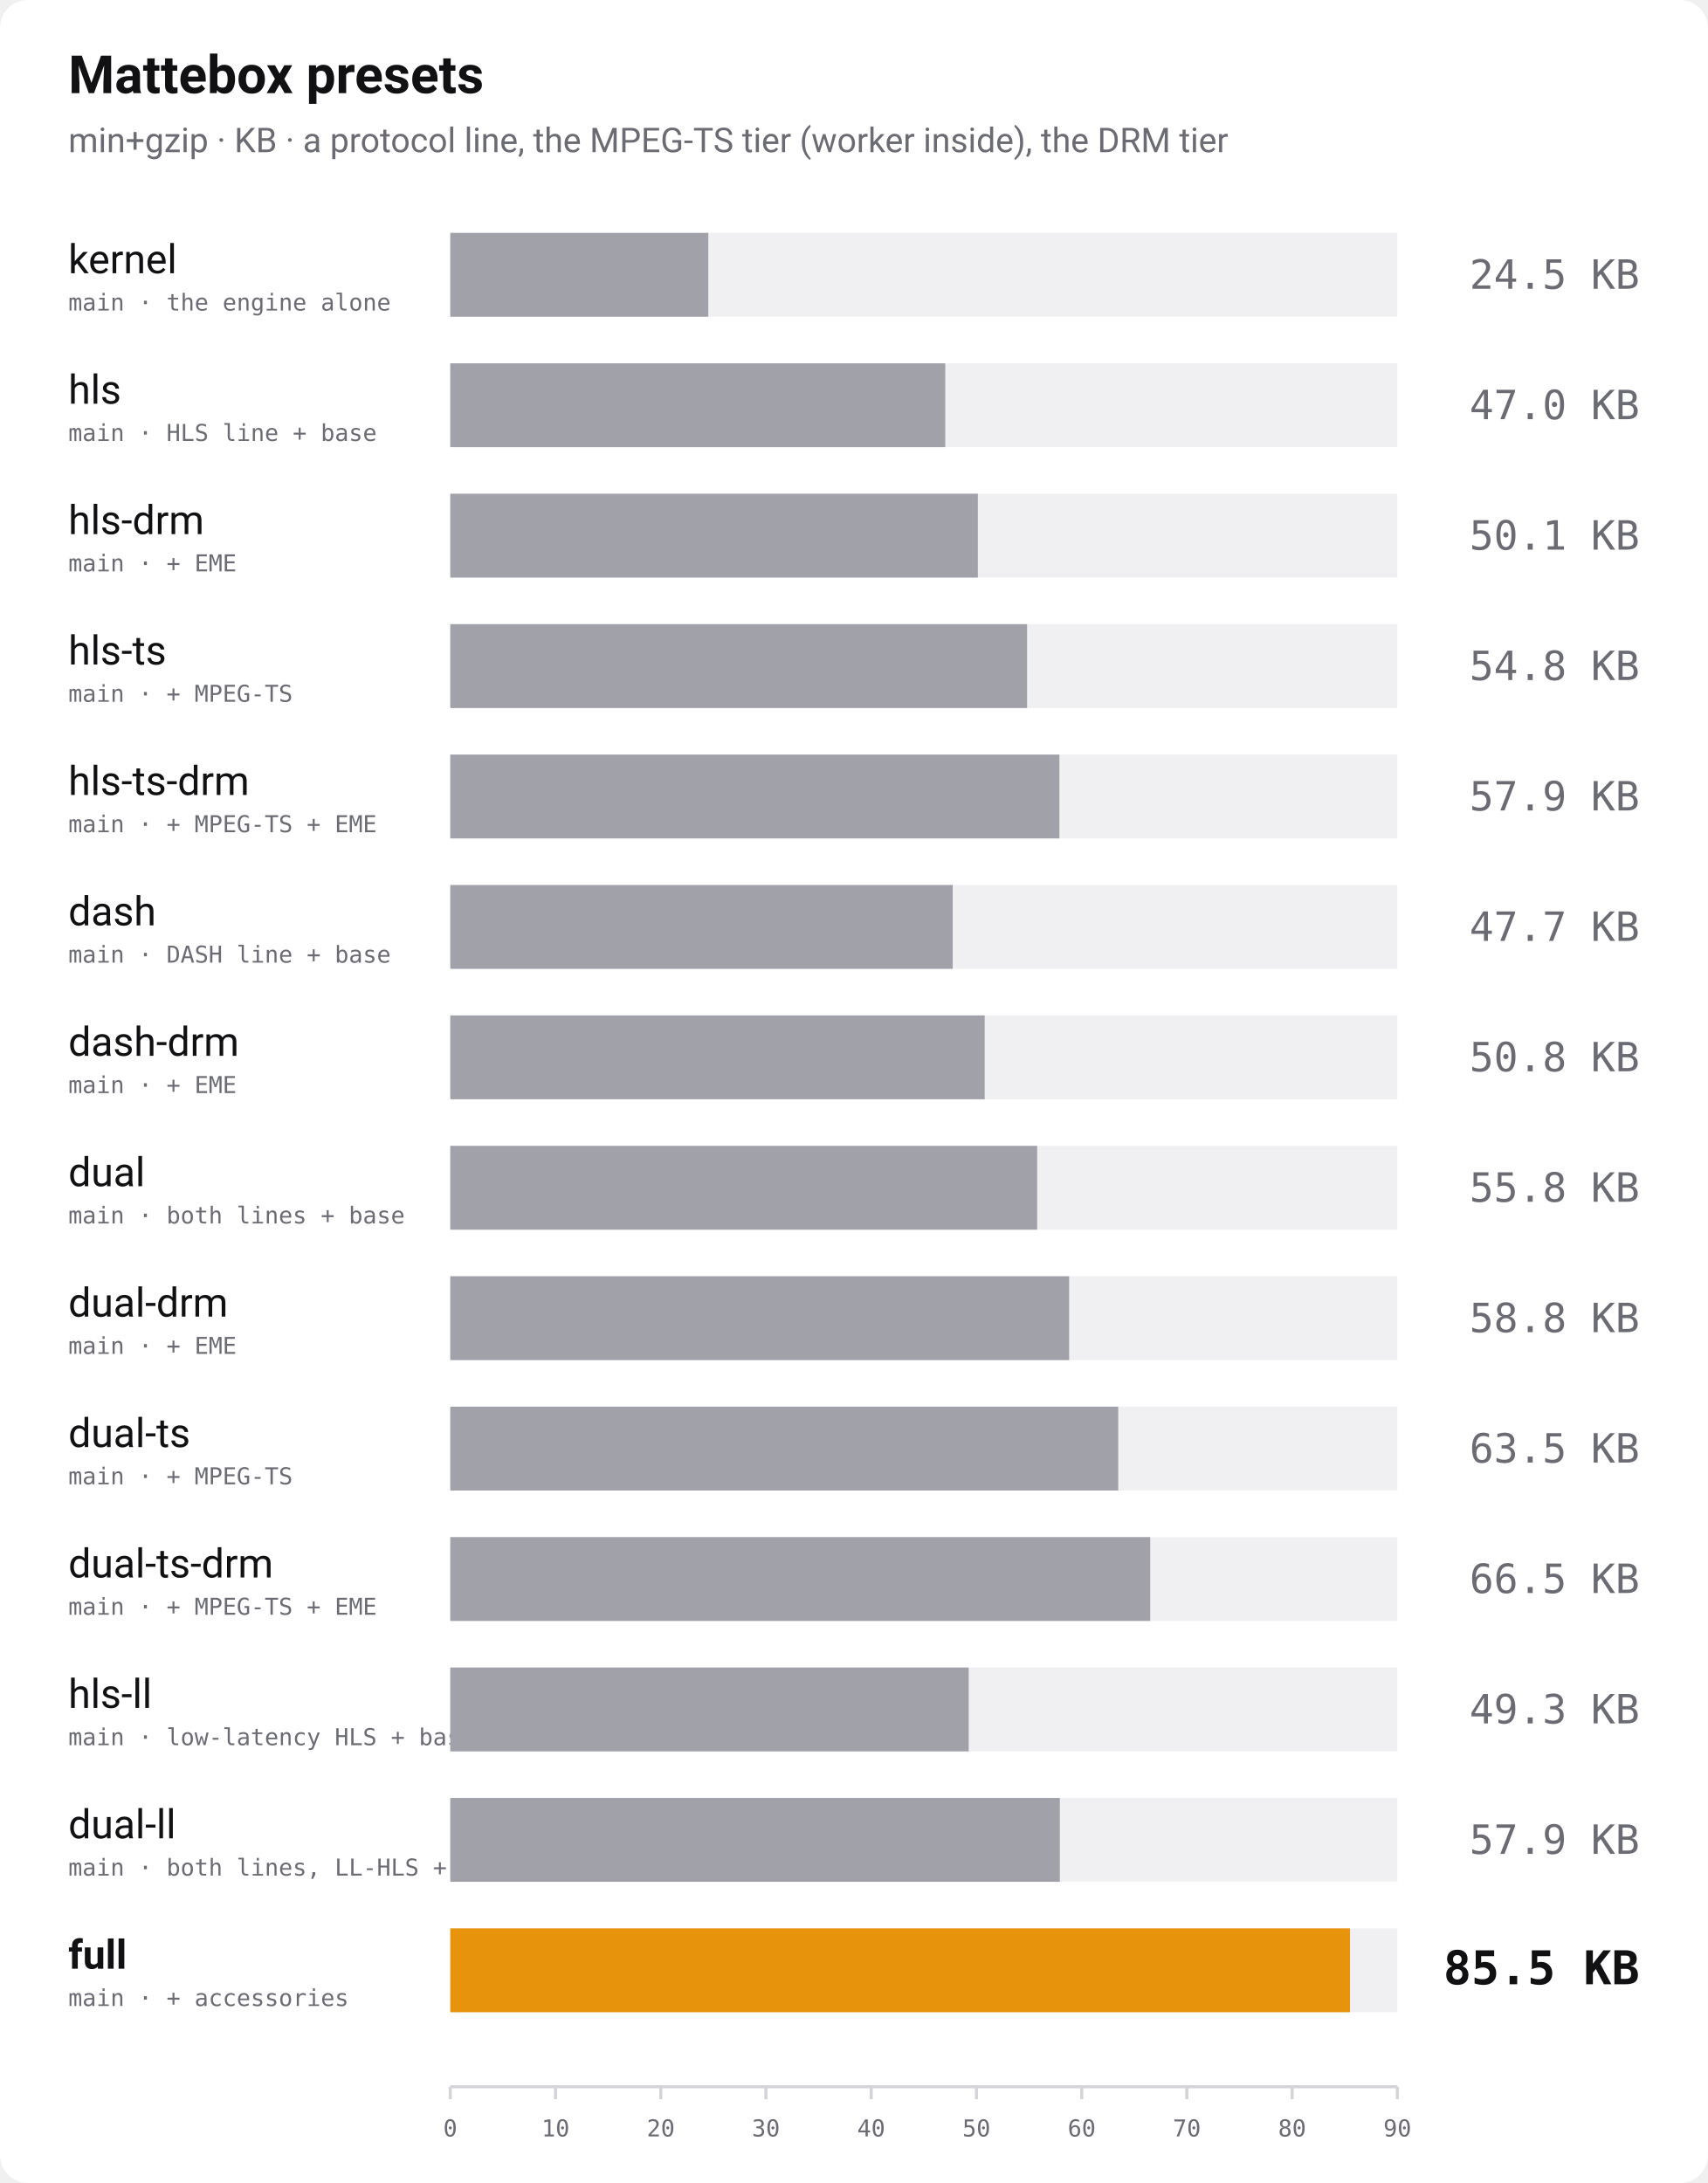
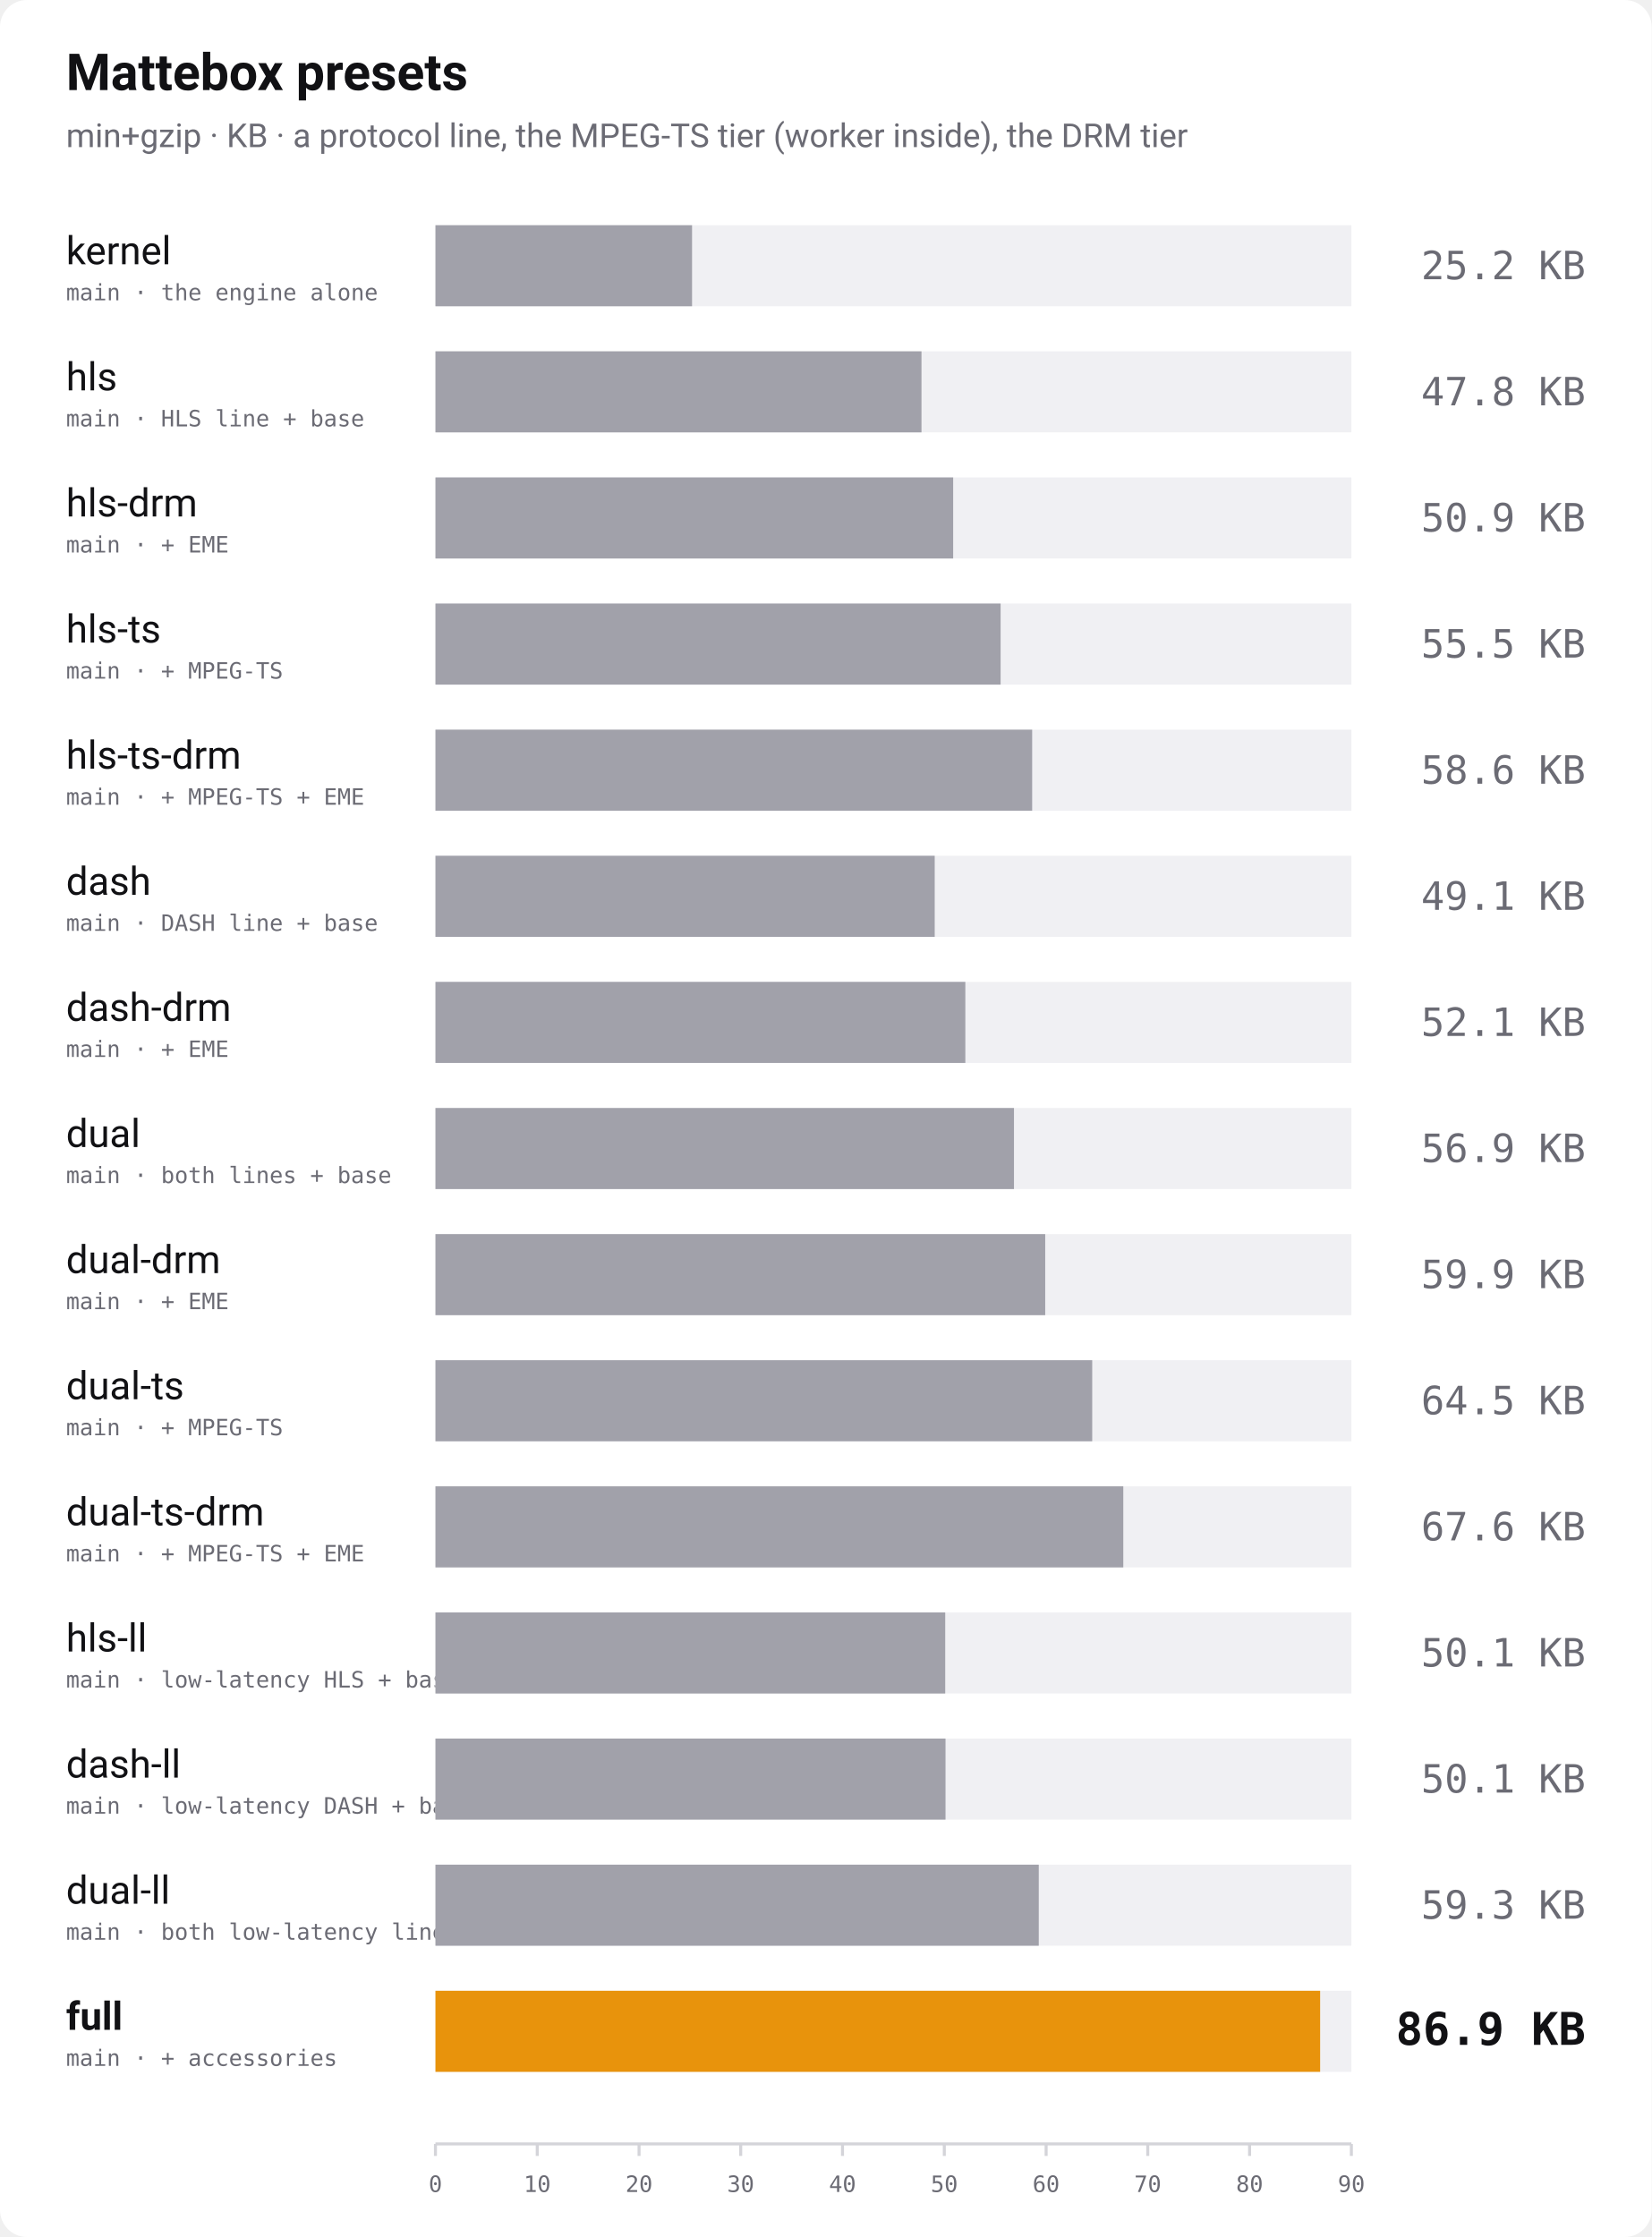
- <svg xmlns="http://www.w3.org/2000/svg" width="1100" height="1406" viewBox="0 0 1100 1406" role="img" aria-label="Bundle size of every Mattebox preset, min+gzip">
-   <rect width="1100" height="1406" rx="18" fill="#ffffff" />
+ <svg xmlns="http://www.w3.org/2000/svg" width="1100" height="1490" viewBox="0 0 1100 1490" role="img" aria-label="Bundle size of every Mattebox preset, min+gzip">
+   <rect width="1100" height="1490" rx="18" fill="#ffffff" />
  <text x="44" y="60" font-family="-apple-system, 'Segoe UI', Roboto, Helvetica, Arial, sans-serif" font-size="34" font-weight="700" fill="#111114">Mattebox presets</text>
  <text x="44" y="98" font-family="-apple-system, 'Segoe UI', Roboto, Helvetica, Arial, sans-serif" font-size="22" fill="#6b6b74">min+gzip · KB · a protocol line, the MPEG-TS tier (worker inside), the DRM tier</text>
  <text x="44" y="176" font-family="-apple-system, 'Segoe UI', Roboto, Helvetica, Arial, sans-serif" font-size="26" font-weight="400" fill="#111114">kernel</text>
  <text x="44" y="200" font-family="ui-monospace, 'SF Mono', Menlo, Consolas, monospace" font-size="15" fill="#6b6b74">main · the engine alone</text>
  <rect x="290" y="150" width="610" height="54" fill="#f0f0f3" />
-   <rect x="290" y="150" width="166.2" height="54" fill="#a1a1aa" />
-   <text x="1056" y="186" text-anchor="end" font-family="ui-monospace, 'SF Mono', Menlo, Consolas, monospace" font-size="26" font-weight="400" fill="#6b6b74">24.5 KB</text>
+   <rect x="290" y="150" width="170.9" height="54" fill="#a1a1aa" />
+   <text x="1056" y="186" text-anchor="end" font-family="ui-monospace, 'SF Mono', Menlo, Consolas, monospace" font-size="26" font-weight="400" fill="#6b6b74">25.2 KB</text>
  <text x="44" y="260" font-family="-apple-system, 'Segoe UI', Roboto, Helvetica, Arial, sans-serif" font-size="26" font-weight="400" fill="#111114">hls</text>
  <text x="44" y="284" font-family="ui-monospace, 'SF Mono', Menlo, Consolas, monospace" font-size="15" fill="#6b6b74">main · HLS line + base</text>
  <rect x="290" y="234" width="610" height="54" fill="#f0f0f3" />
-   <rect x="290" y="234" width="318.8" height="54" fill="#a1a1aa" />
-   <text x="1056" y="270" text-anchor="end" font-family="ui-monospace, 'SF Mono', Menlo, Consolas, monospace" font-size="26" font-weight="400" fill="#6b6b74">47.0 KB</text>
+   <rect x="290" y="234" width="323.7" height="54" fill="#a1a1aa" />
+   <text x="1056" y="270" text-anchor="end" font-family="ui-monospace, 'SF Mono', Menlo, Consolas, monospace" font-size="26" font-weight="400" fill="#6b6b74">47.8 KB</text>
  <text x="44" y="344" font-family="-apple-system, 'Segoe UI', Roboto, Helvetica, Arial, sans-serif" font-size="26" font-weight="400" fill="#111114">hls-drm</text>
  <text x="44" y="368" font-family="ui-monospace, 'SF Mono', Menlo, Consolas, monospace" font-size="15" fill="#6b6b74">main · + EME</text>
  <rect x="290" y="318" width="610" height="54" fill="#f0f0f3" />
-   <rect x="290" y="318" width="339.8" height="54" fill="#a1a1aa" />
-   <text x="1056" y="354" text-anchor="end" font-family="ui-monospace, 'SF Mono', Menlo, Consolas, monospace" font-size="26" font-weight="400" fill="#6b6b74">50.1 KB</text>
+   <rect x="290" y="318" width="344.8" height="54" fill="#a1a1aa" />
+   <text x="1056" y="354" text-anchor="end" font-family="ui-monospace, 'SF Mono', Menlo, Consolas, monospace" font-size="26" font-weight="400" fill="#6b6b74">50.9 KB</text>
  <text x="44" y="428" font-family="-apple-system, 'Segoe UI', Roboto, Helvetica, Arial, sans-serif" font-size="26" font-weight="400" fill="#111114">hls-ts</text>
  <text x="44" y="452" font-family="ui-monospace, 'SF Mono', Menlo, Consolas, monospace" font-size="15" fill="#6b6b74">main · + MPEG-TS</text>
  <rect x="290" y="402" width="610" height="54" fill="#f0f0f3" />
-   <rect x="290" y="402" width="371.5" height="54" fill="#a1a1aa" />
-   <text x="1056" y="438" text-anchor="end" font-family="ui-monospace, 'SF Mono', Menlo, Consolas, monospace" font-size="26" font-weight="400" fill="#6b6b74">54.8 KB</text>
+   <rect x="290" y="402" width="376.4" height="54" fill="#a1a1aa" />
+   <text x="1056" y="438" text-anchor="end" font-family="ui-monospace, 'SF Mono', Menlo, Consolas, monospace" font-size="26" font-weight="400" fill="#6b6b74">55.5 KB</text>
  <text x="44" y="512" font-family="-apple-system, 'Segoe UI', Roboto, Helvetica, Arial, sans-serif" font-size="26" font-weight="400" fill="#111114">hls-ts-drm</text>
  <text x="44" y="536" font-family="ui-monospace, 'SF Mono', Menlo, Consolas, monospace" font-size="15" fill="#6b6b74">main · + MPEG-TS + EME</text>
  <rect x="290" y="486" width="610" height="54" fill="#f0f0f3" />
-   <rect x="290" y="486" width="392.3" height="54" fill="#a1a1aa" />
-   <text x="1056" y="522" text-anchor="end" font-family="ui-monospace, 'SF Mono', Menlo, Consolas, monospace" font-size="26" font-weight="400" fill="#6b6b74">57.9 KB</text>
+   <rect x="290" y="486" width="397.4" height="54" fill="#a1a1aa" />
+   <text x="1056" y="522" text-anchor="end" font-family="ui-monospace, 'SF Mono', Menlo, Consolas, monospace" font-size="26" font-weight="400" fill="#6b6b74">58.6 KB</text>
  <text x="44" y="596" font-family="-apple-system, 'Segoe UI', Roboto, Helvetica, Arial, sans-serif" font-size="26" font-weight="400" fill="#111114">dash</text>
  <text x="44" y="620" font-family="ui-monospace, 'SF Mono', Menlo, Consolas, monospace" font-size="15" fill="#6b6b74">main · DASH line + base</text>
  <rect x="290" y="570" width="610" height="54" fill="#f0f0f3" />
-   <rect x="290" y="570" width="323.6" height="54" fill="#a1a1aa" />
-   <text x="1056" y="606" text-anchor="end" font-family="ui-monospace, 'SF Mono', Menlo, Consolas, monospace" font-size="26" font-weight="400" fill="#6b6b74">47.7 KB</text>
+   <rect x="290" y="570" width="332.5" height="54" fill="#a1a1aa" />
+   <text x="1056" y="606" text-anchor="end" font-family="ui-monospace, 'SF Mono', Menlo, Consolas, monospace" font-size="26" font-weight="400" fill="#6b6b74">49.1 KB</text>
  <text x="44" y="680" font-family="-apple-system, 'Segoe UI', Roboto, Helvetica, Arial, sans-serif" font-size="26" font-weight="400" fill="#111114">dash-drm</text>
  <text x="44" y="704" font-family="ui-monospace, 'SF Mono', Menlo, Consolas, monospace" font-size="15" fill="#6b6b74">main · + EME</text>
  <rect x="290" y="654" width="610" height="54" fill="#f0f0f3" />
-   <rect x="290" y="654" width="344.2" height="54" fill="#a1a1aa" />
-   <text x="1056" y="690" text-anchor="end" font-family="ui-monospace, 'SF Mono', Menlo, Consolas, monospace" font-size="26" font-weight="400" fill="#6b6b74">50.8 KB</text>
+   <rect x="290" y="654" width="352.9" height="54" fill="#a1a1aa" />
+   <text x="1056" y="690" text-anchor="end" font-family="ui-monospace, 'SF Mono', Menlo, Consolas, monospace" font-size="26" font-weight="400" fill="#6b6b74">52.1 KB</text>
  <text x="44" y="764" font-family="-apple-system, 'Segoe UI', Roboto, Helvetica, Arial, sans-serif" font-size="26" font-weight="400" fill="#111114">dual</text>
  <text x="44" y="788" font-family="ui-monospace, 'SF Mono', Menlo, Consolas, monospace" font-size="15" fill="#6b6b74">main · both lines + base</text>
  <rect x="290" y="738" width="610" height="54" fill="#f0f0f3" />
-   <rect x="290" y="738" width="378.0" height="54" fill="#a1a1aa" />
-   <text x="1056" y="774" text-anchor="end" font-family="ui-monospace, 'SF Mono', Menlo, Consolas, monospace" font-size="26" font-weight="400" fill="#6b6b74">55.8 KB</text>
+   <rect x="290" y="738" width="385.3" height="54" fill="#a1a1aa" />
+   <text x="1056" y="774" text-anchor="end" font-family="ui-monospace, 'SF Mono', Menlo, Consolas, monospace" font-size="26" font-weight="400" fill="#6b6b74">56.9 KB</text>
  <text x="44" y="848" font-family="-apple-system, 'Segoe UI', Roboto, Helvetica, Arial, sans-serif" font-size="26" font-weight="400" fill="#111114">dual-drm</text>
  <text x="44" y="872" font-family="ui-monospace, 'SF Mono', Menlo, Consolas, monospace" font-size="15" fill="#6b6b74">main · + EME</text>
  <rect x="290" y="822" width="610" height="54" fill="#f0f0f3" />
-   <rect x="290" y="822" width="398.6" height="54" fill="#a1a1aa" />
-   <text x="1056" y="858" text-anchor="end" font-family="ui-monospace, 'SF Mono', Menlo, Consolas, monospace" font-size="26" font-weight="400" fill="#6b6b74">58.8 KB</text>
+   <rect x="290" y="822" width="406.1" height="54" fill="#a1a1aa" />
+   <text x="1056" y="858" text-anchor="end" font-family="ui-monospace, 'SF Mono', Menlo, Consolas, monospace" font-size="26" font-weight="400" fill="#6b6b74">59.9 KB</text>
  <text x="44" y="932" font-family="-apple-system, 'Segoe UI', Roboto, Helvetica, Arial, sans-serif" font-size="26" font-weight="400" fill="#111114">dual-ts</text>
  <text x="44" y="956" font-family="ui-monospace, 'SF Mono', Menlo, Consolas, monospace" font-size="15" fill="#6b6b74">main · + MPEG-TS</text>
  <rect x="290" y="906" width="610" height="54" fill="#f0f0f3" />
-   <rect x="290" y="906" width="430.2" height="54" fill="#a1a1aa" />
-   <text x="1056" y="942" text-anchor="end" font-family="ui-monospace, 'SF Mono', Menlo, Consolas, monospace" font-size="26" font-weight="400" fill="#6b6b74">63.5 KB</text>
+   <rect x="290" y="906" width="437.4" height="54" fill="#a1a1aa" />
+   <text x="1056" y="942" text-anchor="end" font-family="ui-monospace, 'SF Mono', Menlo, Consolas, monospace" font-size="26" font-weight="400" fill="#6b6b74">64.5 KB</text>
  <text x="44" y="1016" font-family="-apple-system, 'Segoe UI', Roboto, Helvetica, Arial, sans-serif" font-size="26" font-weight="400" fill="#111114">dual-ts-drm</text>
  <text x="44" y="1040" font-family="ui-monospace, 'SF Mono', Menlo, Consolas, monospace" font-size="15" fill="#6b6b74">main · + MPEG-TS + EME</text>
  <rect x="290" y="990" width="610" height="54" fill="#f0f0f3" />
-   <rect x="290" y="990" width="450.8" height="54" fill="#a1a1aa" />
-   <text x="1056" y="1026" text-anchor="end" font-family="ui-monospace, 'SF Mono', Menlo, Consolas, monospace" font-size="26" font-weight="400" fill="#6b6b74">66.5 KB</text>
+   <rect x="290" y="990" width="458.1" height="54" fill="#a1a1aa" />
+   <text x="1056" y="1026" text-anchor="end" font-family="ui-monospace, 'SF Mono', Menlo, Consolas, monospace" font-size="26" font-weight="400" fill="#6b6b74">67.6 KB</text>
  <text x="44" y="1100" font-family="-apple-system, 'Segoe UI', Roboto, Helvetica, Arial, sans-serif" font-size="26" font-weight="400" fill="#111114">hls-ll</text>
  <text x="44" y="1124" font-family="ui-monospace, 'SF Mono', Menlo, Consolas, monospace" font-size="15" fill="#6b6b74">main · low-latency HLS + base</text>
  <rect x="290" y="1074" width="610" height="54" fill="#f0f0f3" />
-   <rect x="290" y="1074" width="333.9" height="54" fill="#a1a1aa" />
-   <text x="1056" y="1110" text-anchor="end" font-family="ui-monospace, 'SF Mono', Menlo, Consolas, monospace" font-size="26" font-weight="400" fill="#6b6b74">49.3 KB</text>
-   <text x="44" y="1184" font-family="-apple-system, 'Segoe UI', Roboto, Helvetica, Arial, sans-serif" font-size="26" font-weight="400" fill="#111114">dual-ll</text>
-   <text x="44" y="1208" font-family="ui-monospace, 'SF Mono', Menlo, Consolas, monospace" font-size="15" fill="#6b6b74">main · both lines, LL-HLS + base</text>
+   <rect x="290" y="1074" width="339.5" height="54" fill="#a1a1aa" />
+   <text x="1056" y="1110" text-anchor="end" font-family="ui-monospace, 'SF Mono', Menlo, Consolas, monospace" font-size="26" font-weight="400" fill="#6b6b74">50.1 KB</text>
+   <text x="44" y="1184" font-family="-apple-system, 'Segoe UI', Roboto, Helvetica, Arial, sans-serif" font-size="26" font-weight="400" fill="#111114">dash-ll</text>
+   <text x="44" y="1208" font-family="ui-monospace, 'SF Mono', Menlo, Consolas, monospace" font-size="15" fill="#6b6b74">main · low-latency DASH + base</text>
  <rect x="290" y="1158" width="610" height="54" fill="#f0f0f3" />
-   <rect x="290" y="1158" width="392.6" height="54" fill="#a1a1aa" />
-   <text x="1056" y="1194" text-anchor="end" font-family="ui-monospace, 'SF Mono', Menlo, Consolas, monospace" font-size="26" font-weight="400" fill="#6b6b74">57.9 KB</text>
-   <text x="44" y="1268" font-family="-apple-system, 'Segoe UI', Roboto, Helvetica, Arial, sans-serif" font-size="26" font-weight="700" fill="#111114">full</text>
-   <text x="44" y="1292" font-family="ui-monospace, 'SF Mono', Menlo, Consolas, monospace" font-size="15" fill="#6b6b74">main · + accessories</text>
+   <rect x="290" y="1158" width="339.7" height="54" fill="#a1a1aa" />
+   <text x="1056" y="1194" text-anchor="end" font-family="ui-monospace, 'SF Mono', Menlo, Consolas, monospace" font-size="26" font-weight="400" fill="#6b6b74">50.1 KB</text>
+   <text x="44" y="1268" font-family="-apple-system, 'Segoe UI', Roboto, Helvetica, Arial, sans-serif" font-size="26" font-weight="400" fill="#111114">dual-ll</text>
+   <text x="44" y="1292" font-family="ui-monospace, 'SF Mono', Menlo, Consolas, monospace" font-size="15" fill="#6b6b74">main · both low-latency lines + base</text>
  <rect x="290" y="1242" width="610" height="54" fill="#f0f0f3" />
-   <rect x="290" y="1242" width="579.5" height="54" fill="#e8930c" />
-   <text x="1056" y="1278" text-anchor="end" font-family="ui-monospace, 'SF Mono', Menlo, Consolas, monospace" font-size="30" font-weight="700" fill="#111114">85.5 KB</text>
-   <line x1="290" y1="1344" x2="900" y2="1344" stroke="#d4d4d9" stroke-width="2" />
-   <line x1="290.0" y1="1344" x2="290.0" y2="1352" stroke="#d4d4d9" stroke-width="2" />
-   <text x="290.0" y="1376" text-anchor="middle" font-family="ui-monospace, 'SF Mono', Menlo, Consolas, monospace" font-size="15" fill="#6b6b74">0</text>
-   <line x1="357.8" y1="1344" x2="357.8" y2="1352" stroke="#d4d4d9" stroke-width="2" />
-   <text x="357.8" y="1376" text-anchor="middle" font-family="ui-monospace, 'SF Mono', Menlo, Consolas, monospace" font-size="15" fill="#6b6b74">10</text>
-   <line x1="425.6" y1="1344" x2="425.6" y2="1352" stroke="#d4d4d9" stroke-width="2" />
-   <text x="425.6" y="1376" text-anchor="middle" font-family="ui-monospace, 'SF Mono', Menlo, Consolas, monospace" font-size="15" fill="#6b6b74">20</text>
-   <line x1="493.3" y1="1344" x2="493.3" y2="1352" stroke="#d4d4d9" stroke-width="2" />
-   <text x="493.3" y="1376" text-anchor="middle" font-family="ui-monospace, 'SF Mono', Menlo, Consolas, monospace" font-size="15" fill="#6b6b74">30</text>
-   <line x1="561.1" y1="1344" x2="561.1" y2="1352" stroke="#d4d4d9" stroke-width="2" />
-   <text x="561.1" y="1376" text-anchor="middle" font-family="ui-monospace, 'SF Mono', Menlo, Consolas, monospace" font-size="15" fill="#6b6b74">40</text>
-   <line x1="628.9" y1="1344" x2="628.9" y2="1352" stroke="#d4d4d9" stroke-width="2" />
-   <text x="628.9" y="1376" text-anchor="middle" font-family="ui-monospace, 'SF Mono', Menlo, Consolas, monospace" font-size="15" fill="#6b6b74">50</text>
-   <line x1="696.7" y1="1344" x2="696.7" y2="1352" stroke="#d4d4d9" stroke-width="2" />
-   <text x="696.7" y="1376" text-anchor="middle" font-family="ui-monospace, 'SF Mono', Menlo, Consolas, monospace" font-size="15" fill="#6b6b74">60</text>
-   <line x1="764.4" y1="1344" x2="764.4" y2="1352" stroke="#d4d4d9" stroke-width="2" />
-   <text x="764.4" y="1376" text-anchor="middle" font-family="ui-monospace, 'SF Mono', Menlo, Consolas, monospace" font-size="15" fill="#6b6b74">70</text>
-   <line x1="832.2" y1="1344" x2="832.2" y2="1352" stroke="#d4d4d9" stroke-width="2" />
-   <text x="832.2" y="1376" text-anchor="middle" font-family="ui-monospace, 'SF Mono', Menlo, Consolas, monospace" font-size="15" fill="#6b6b74">80</text>
-   <line x1="900.0" y1="1344" x2="900.0" y2="1352" stroke="#d4d4d9" stroke-width="2" />
-   <text x="900.0" y="1376" text-anchor="middle" font-family="ui-monospace, 'SF Mono', Menlo, Consolas, monospace" font-size="15" fill="#6b6b74">90</text>
+   <rect x="290" y="1242" width="401.8" height="54" fill="#a1a1aa" />
+   <text x="1056" y="1278" text-anchor="end" font-family="ui-monospace, 'SF Mono', Menlo, Consolas, monospace" font-size="26" font-weight="400" fill="#6b6b74">59.3 KB</text>
+   <text x="44" y="1352" font-family="-apple-system, 'Segoe UI', Roboto, Helvetica, Arial, sans-serif" font-size="26" font-weight="700" fill="#111114">full</text>
+   <text x="44" y="1376" font-family="ui-monospace, 'SF Mono', Menlo, Consolas, monospace" font-size="15" fill="#6b6b74">main · + accessories</text>
+   <rect x="290" y="1326" width="610" height="54" fill="#f0f0f3" />
+   <rect x="290" y="1326" width="589.2" height="54" fill="#e8930c" />
+   <text x="1056" y="1362" text-anchor="end" font-family="ui-monospace, 'SF Mono', Menlo, Consolas, monospace" font-size="30" font-weight="700" fill="#111114">86.9 KB</text>
+   <line x1="290" y1="1428" x2="900" y2="1428" stroke="#d4d4d9" stroke-width="2" />
+   <line x1="290.0" y1="1428" x2="290.0" y2="1436" stroke="#d4d4d9" stroke-width="2" />
+   <text x="290.0" y="1460" text-anchor="middle" font-family="ui-monospace, 'SF Mono', Menlo, Consolas, monospace" font-size="15" fill="#6b6b74">0</text>
+   <line x1="357.8" y1="1428" x2="357.8" y2="1436" stroke="#d4d4d9" stroke-width="2" />
+   <text x="357.8" y="1460" text-anchor="middle" font-family="ui-monospace, 'SF Mono', Menlo, Consolas, monospace" font-size="15" fill="#6b6b74">10</text>
+   <line x1="425.6" y1="1428" x2="425.6" y2="1436" stroke="#d4d4d9" stroke-width="2" />
+   <text x="425.6" y="1460" text-anchor="middle" font-family="ui-monospace, 'SF Mono', Menlo, Consolas, monospace" font-size="15" fill="#6b6b74">20</text>
+   <line x1="493.3" y1="1428" x2="493.3" y2="1436" stroke="#d4d4d9" stroke-width="2" />
+   <text x="493.3" y="1460" text-anchor="middle" font-family="ui-monospace, 'SF Mono', Menlo, Consolas, monospace" font-size="15" fill="#6b6b74">30</text>
+   <line x1="561.1" y1="1428" x2="561.1" y2="1436" stroke="#d4d4d9" stroke-width="2" />
+   <text x="561.1" y="1460" text-anchor="middle" font-family="ui-monospace, 'SF Mono', Menlo, Consolas, monospace" font-size="15" fill="#6b6b74">40</text>
+   <line x1="628.9" y1="1428" x2="628.9" y2="1436" stroke="#d4d4d9" stroke-width="2" />
+   <text x="628.9" y="1460" text-anchor="middle" font-family="ui-monospace, 'SF Mono', Menlo, Consolas, monospace" font-size="15" fill="#6b6b74">50</text>
+   <line x1="696.7" y1="1428" x2="696.7" y2="1436" stroke="#d4d4d9" stroke-width="2" />
+   <text x="696.7" y="1460" text-anchor="middle" font-family="ui-monospace, 'SF Mono', Menlo, Consolas, monospace" font-size="15" fill="#6b6b74">60</text>
+   <line x1="764.4" y1="1428" x2="764.4" y2="1436" stroke="#d4d4d9" stroke-width="2" />
+   <text x="764.4" y="1460" text-anchor="middle" font-family="ui-monospace, 'SF Mono', Menlo, Consolas, monospace" font-size="15" fill="#6b6b74">70</text>
+   <line x1="832.2" y1="1428" x2="832.2" y2="1436" stroke="#d4d4d9" stroke-width="2" />
+   <text x="832.2" y="1460" text-anchor="middle" font-family="ui-monospace, 'SF Mono', Menlo, Consolas, monospace" font-size="15" fill="#6b6b74">80</text>
+   <line x1="900.0" y1="1428" x2="900.0" y2="1436" stroke="#d4d4d9" stroke-width="2" />
+   <text x="900.0" y="1460" text-anchor="middle" font-family="ui-monospace, 'SF Mono', Menlo, Consolas, monospace" font-size="15" fill="#6b6b74">90</text>
</svg>
